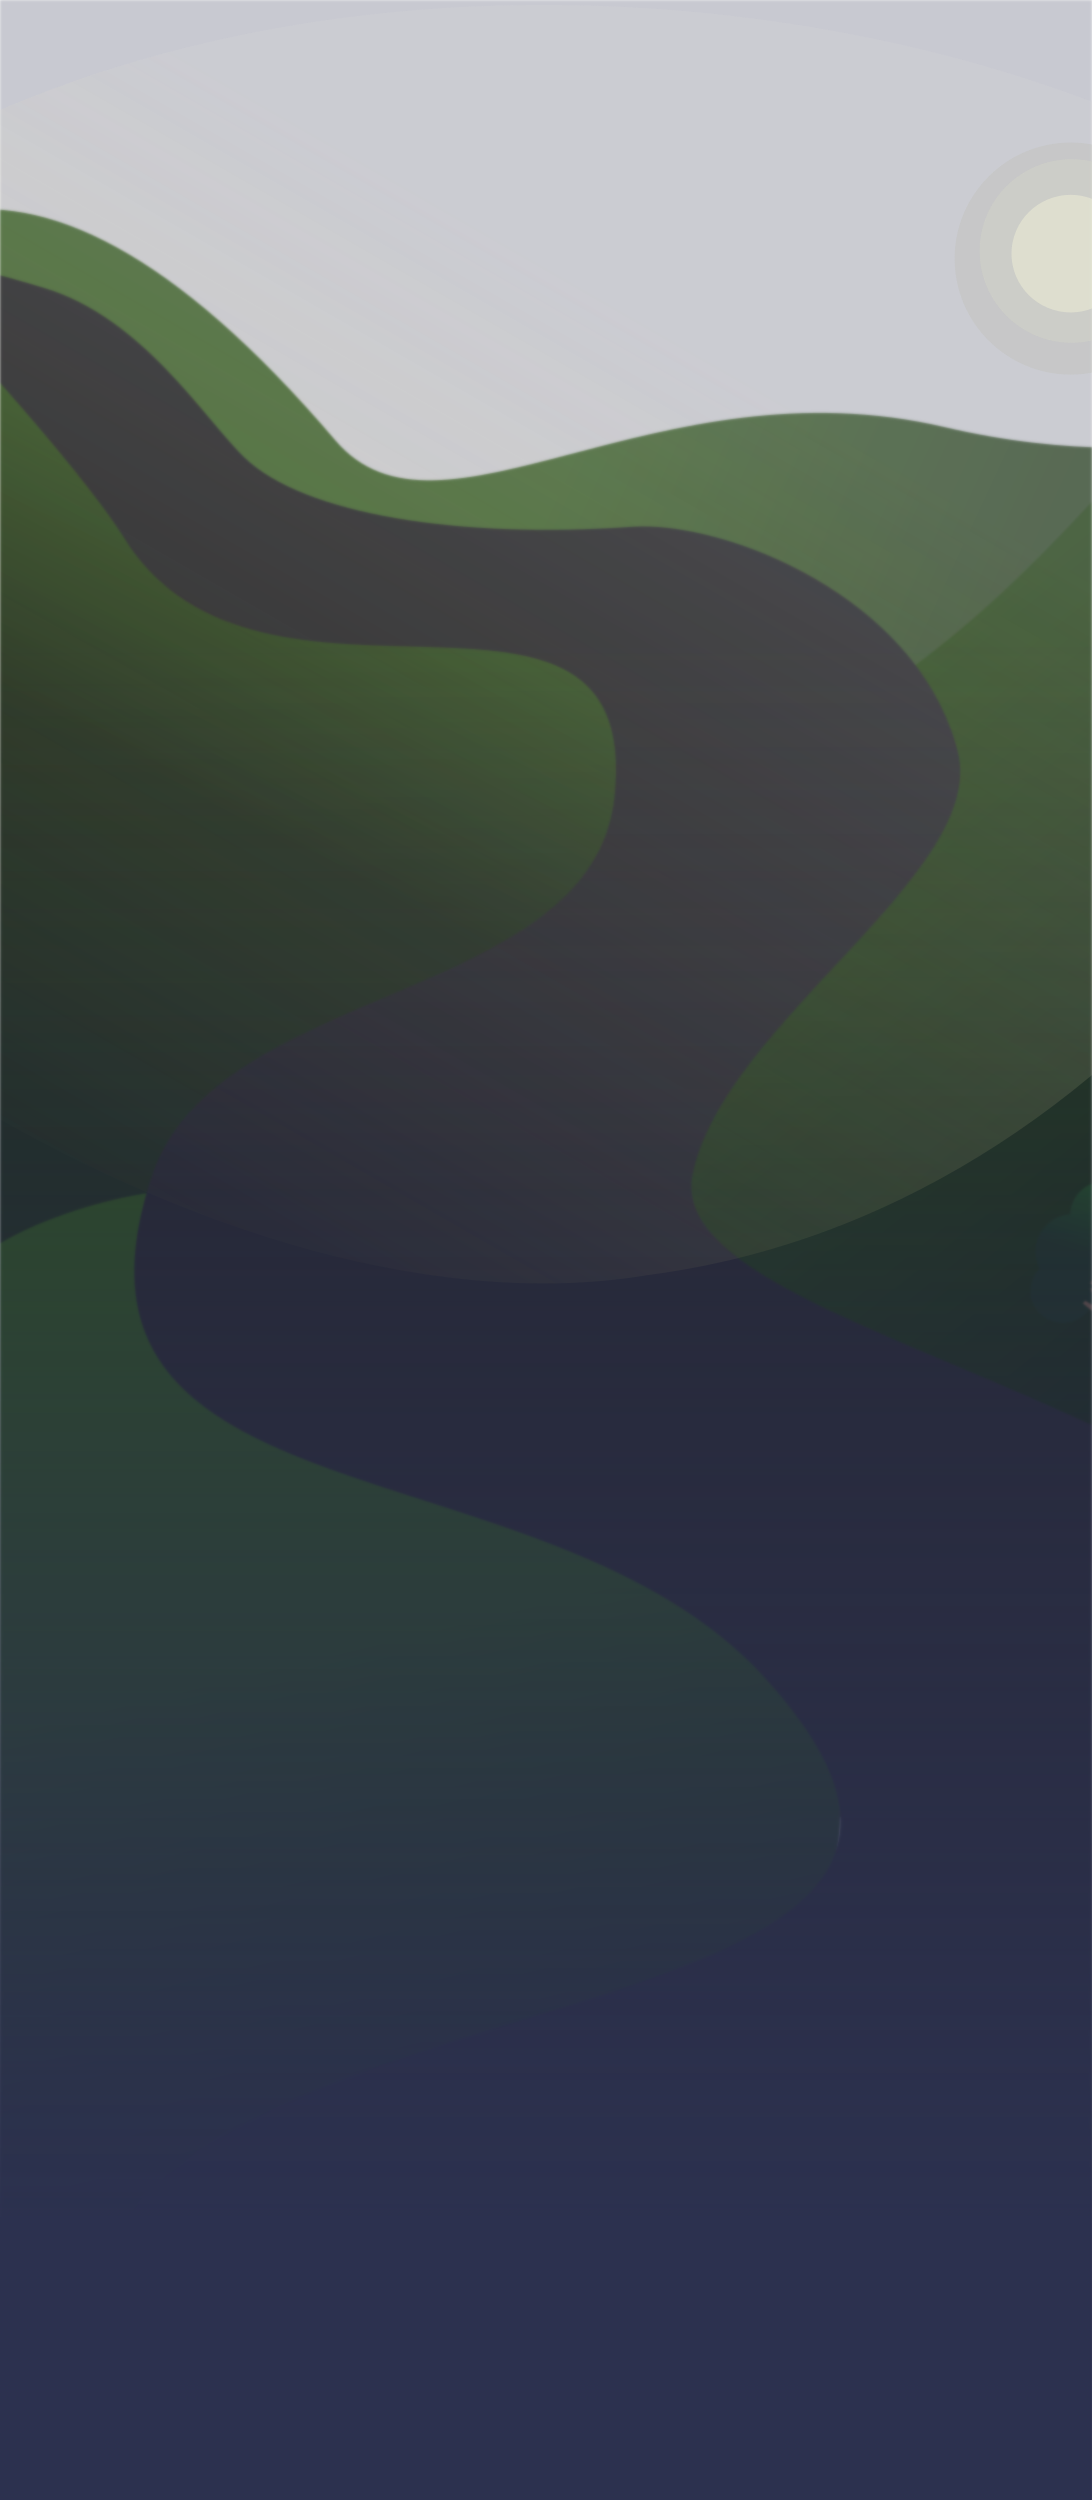
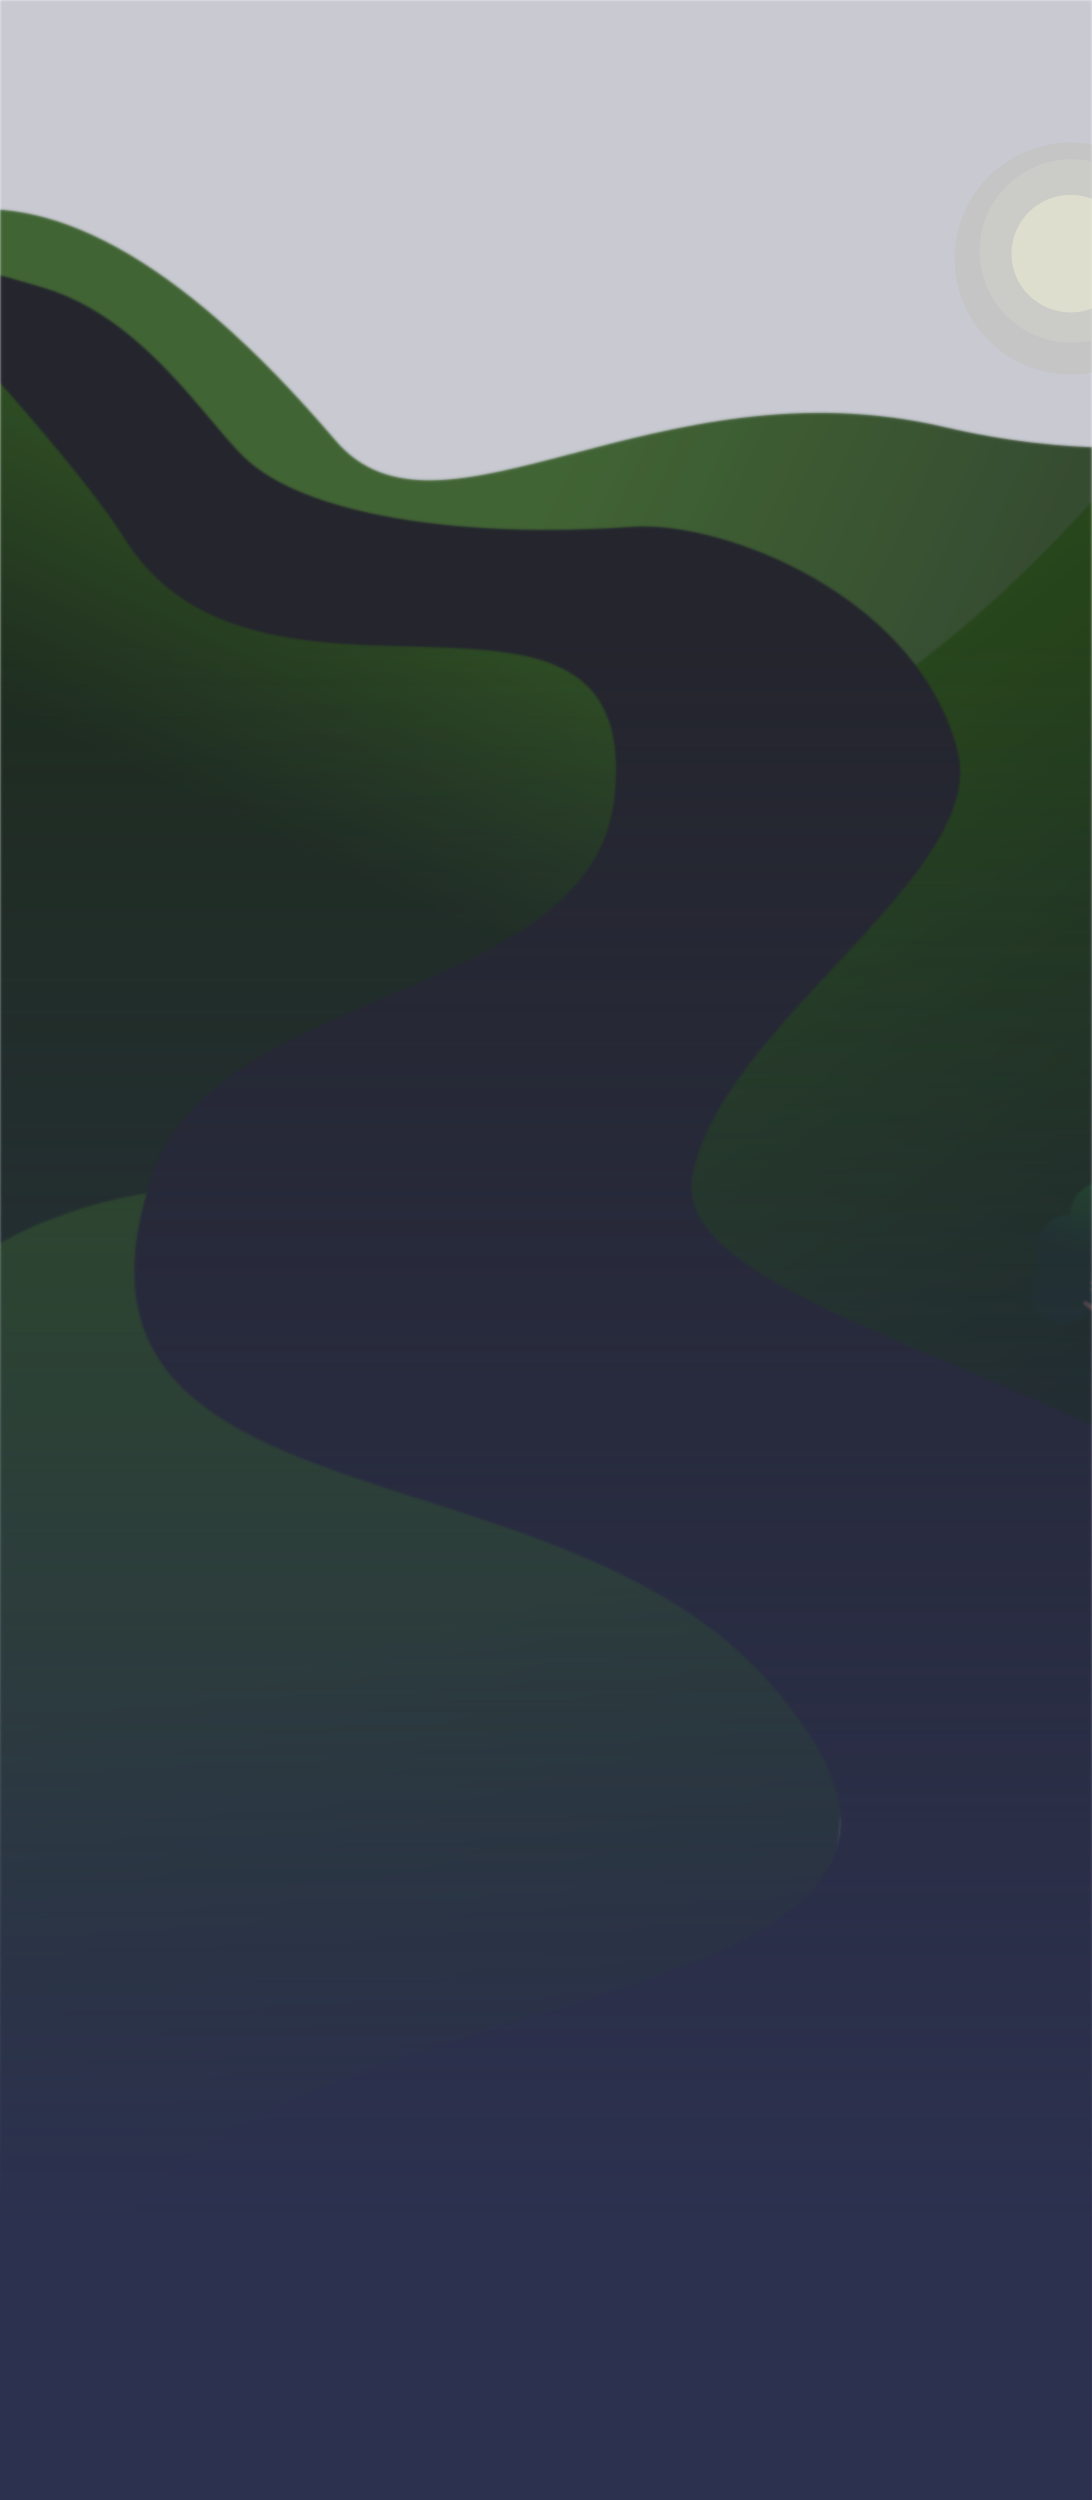
<svg xmlns="http://www.w3.org/2000/svg" width="1440" height="3297" viewBox="0 0 1440 3297" fill="none">
  <g filter="url(#filter0_f_0_1)">
    <path d="M-652.365 1437.74C-991.525 1621.19 -236.865 2396.58 -236.865 2396.58H1583.69L1791 532.71C1791 532.71 1570.15 639.24 1245.78 563.285C864.5 474.005 579.303 741.581 442.5 581C-415 -425.54 -536.348 1374.99 -652.365 1437.74Z" fill="url(#paint0_linear_0_1)" />
    <path d="M435.302 1130.53C223.712 1361.17 -69 2073.71 -69 2073.71H1804L1803.42 381.089C1803.42 381.089 1713.61 362.178 1613.16 471.015C1445.24 652.945 1352.62 773.463 1177.94 898.872C895.593 1101.57 706.488 834.928 435.302 1130.53Z" fill="url(#paint1_linear_0_1)" />
    <g filter="url(#filter1_d_0_1)">
      <path d="M916.69 962.517C1301.2 1102.63 393.5 1843.78 393.5 1843.78L-568.001 1721.48V1028.21C-568.001 1028.21 -420.633 567.469 -114.039 390.378C52.335 294.278 98.384 457.319 262.999 571.233C529.069 755.355 785.159 914.588 916.69 962.517Z" fill="url(#paint2_linear_0_1)" />
    </g>
    <path d="M61.001 1610.18C-544.499 1847.45 -327.999 3304.06 -327.999 3304.06H1349L1429.5 3156.33C1429.5 3156.33 934.501 2683.99 1036.5 2566.58C1146.48 2439.98 1099.5 2330.54 1087 2307.3C948.621 2050.06 614.296 1393.38 61.001 1610.18Z" fill="url(#paint3_linear_0_1)" />
    <path d="M810.501 1050.05C846.939 692.169 343.97 996.812 164.501 710.658C97.001 603.033 -113.657 379.833 -113.657 379.833C-138.855 331.509 -70.999 340.624 58.501 379.833C188.001 419.042 269.133 551.793 322.001 603.033C400.501 679.118 607.501 710.658 833.343 694.759C954.642 686.22 1210.5 785.874 1263 990.729C1304.14 1151.27 952.564 1349.75 913.343 1549.65C874.122 1749.54 1608.03 1829.43 1841.84 2171.55C2007.34 2413.71 2170.34 2738.42 1987.84 3217.23C1853.98 3568.41 1739.34 3569.45 1739.34 3569.45H281.001C281.001 3569.45 234.933 3638.76 123.343 3164.64C-22.492 2545.02 1509.34 2758.6 1006.84 2210.69C716.69 1894.31 42.675 2019.36 200.843 1549.65C286.526 1295.19 782.697 1323.12 810.501 1050.05Z" fill="url(#paint4_linear_0_1)" />
    <path fill-rule="evenodd" clip-rule="evenodd" d="M1411.54 1601.37L1411.54 1601.47C1385.87 1603.15 1365.57 1624.35 1365.57 1650.26C1365.57 1658.41 1367.57 1666.09 1371.12 1672.84C1363.62 1680.48 1359 1690.92 1359 1702.42C1359 1725.83 1378.11 1744.8 1401.69 1744.8C1424.12 1744.8 1442.52 1727.62 1444.24 1705.79C1446.82 1703.89 1449.1 1701.62 1451.02 1699.07C1457.64 1703.26 1465.5 1705.68 1473.93 1705.68C1477.07 1705.68 1480.13 1705.35 1483.07 1704.71C1485.2 1707.75 1487.84 1710.42 1490.87 1712.58C1494.22 1734.51 1513.29 1751.32 1536.32 1751.32C1561.71 1751.32 1582.29 1730.89 1582.29 1705.68C1582.29 1686.03 1569.77 1669.27 1552.22 1662.85C1558.7 1654.98 1562.59 1644.93 1562.59 1633.97C1562.59 1608.76 1542.01 1588.33 1516.62 1588.33C1515.9 1588.33 1515.18 1588.35 1514.46 1588.38C1508.02 1569.5 1487.9 1555.73 1464.08 1555.73C1435.06 1555.73 1411.54 1576.16 1411.54 1601.37Z" fill="url(#paint5_linear_0_1)" />
    <path d="M1480.5 1679.6H1483.78L1480.5 1705.68V1725.24L1487.06 1718.72L1500.2 1708.94H1506.77C1506.77 1708.94 1504.47 1711.31 1500.2 1715.46C1495.92 1719.61 1493.63 1725.24 1493.63 1725.24C1493.63 1725.24 1496.91 1725.24 1503.48 1728.5L1510.05 1731.76H1487.06C1487.06 1731.76 1483.78 1731.76 1480.5 1738.27C1477.21 1744.79 1477.21 1744.79 1477.21 1751.31C1477.21 1757.83 1480.5 1875.19 1480.5 1875.19H1460.79C1460.79 1875.19 1467.36 1767.61 1464.08 1754.57C1460.79 1741.53 1447.66 1735.02 1447.66 1735.02L1427.96 1718.72L1431.24 1715.46L1447.66 1725.24L1437.81 1699.16H1441.09L1457.51 1731.76L1467.36 1738.27C1467.36 1738.27 1457.51 1715.46 1454.23 1708.94C1450.94 1702.42 1437.81 1692.64 1437.81 1692.64L1441.09 1686.12L1457.51 1699.16L1460.79 1686.12H1464.08L1460.79 1705.68L1470.64 1718.72L1480.5 1679.6Z" fill="#846044" />
    <rect width="1776" height="3930.77" transform="translate(-33 -358)" fill="#2D314D" fill-opacity="0.26" />
  </g>
-   <rect width="1440" height="3297" fill="url(#paint6_linear_0_1)" />
  <g opacity="0.75">
-     <path d="M1906.34 537.269C1947.02 851.142 1546.33 1591.88 854.273 1681.59C254.887 1781.81 -559.15 1175.99 -599.835 862.118C-640.519 548.245 -236.061 112.705 456 23C1148.06 -66.705 1865.66 223.396 1906.34 537.269Z" fill="url(#paint7_linear_0_1)" fill-opacity="0.29" />
    <circle cx="1412" cy="341" r="153" fill="#BBB9A9" fill-opacity="0.33" />
    <circle cx="1413" cy="331" r="121" fill="#D3D3C4" fill-opacity="0.6" />
    <ellipse cx="1412" cy="334.5" rx="78" ry="77.5" fill="#E5E6CF" />
  </g>
+   <rect width="1440" height="3297" fill="url(#paint6_linear_0_1)" />
  <defs>
    <filter id="filter0_f_0_1" x="-744" y="-362" width="2816.18" height="3939" filterUnits="userSpaceOnUse" color-interpolation-filters="sRGB">
      <feFlood flood-opacity="0" result="BackgroundImageFix" />
      <feBlend mode="normal" in="SourceGraphic" in2="BackgroundImageFix" result="shape" />
      <feGaussianBlur stdDeviation="2" result="effect1_foregroundBlur_0_1" />
    </filter>
    <filter id="filter1_d_0_1" x="-570.031" y="361.262" width="1583.69" height="1486.58" filterUnits="userSpaceOnUse" color-interpolation-filters="sRGB">
      <feFlood flood-opacity="0" result="BackgroundImageFix" />
      <feColorMatrix in="SourceAlpha" type="matrix" values="0 0 0 0 0 0 0 0 0 0 0 0 0 0 0 0 0 0 127 0" result="hardAlpha" />
      <feOffset dy="2.03" />
      <feGaussianBlur stdDeviation="1.015" />
      <feComposite in2="hardAlpha" operator="out" />
      <feColorMatrix type="matrix" values="0 0 0 0 0 0 0 0 0 0 0 0 0 0 0 0 0 0 0.25 0" />
      <feBlend mode="normal" in2="BackgroundImageFix" result="effect1_dropShadow_0_1" />
      <feBlend mode="normal" in="SourceGraphic" in2="effect1_dropShadow_0_1" result="shape" />
    </filter>
    <linearGradient id="paint0_linear_0_1" x1="759.848" y1="581.199" x2="1327.1" y2="843.614" gradientUnits="userSpaceOnUse">
      <stop stop-color="#49772B" />
      <stop offset="1" stop-color="#3A5627" />
    </linearGradient>
    <linearGradient id="paint1_linear_0_1" x1="867.068" y1="1147.08" x2="1796.8" y2="2301.54" gradientUnits="userSpaceOnUse">
      <stop stop-color="#264E0B" />
      <stop offset="1" stop-color="#060D01" />
    </linearGradient>
    <linearGradient id="paint2_linear_0_1" x1="284.446" y1="341.993" x2="2.077" y2="931.314" gradientUnits="userSpaceOnUse">
      <stop stop-color="#3E7718" />
      <stop offset="1" stop-color="#1A2B0F" />
    </linearGradient>
    <linearGradient id="paint3_linear_0_1" x1="656.388" y1="2121.47" x2="924.212" y2="3222.66" gradientUnits="userSpaceOnUse">
      <stop stop-color="#2C5A0E" />
      <stop offset="0.609" stop-color="#193506" />
      <stop offset="1" stop-color="#2D314D" />
    </linearGradient>
    <linearGradient id="paint4_linear_0_1" x1="974.663" y1="346.92" x2="975.168" y2="3631.47" gradientUnits="userSpaceOnUse">
      <stop offset="0.817" stop-color="#222222" />
      <stop offset="0.902" stop-color="#2D314D" />
    </linearGradient>
    <linearGradient id="paint5_linear_0_1" x1="1459.5" y1="1531.56" x2="1397.6" y2="1733.29" gradientUnits="userSpaceOnUse">
      <stop stop-color="#1D6511" />
      <stop offset="0.589" stop-color="#152F11" />
    </linearGradient>
    <linearGradient id="paint6_linear_0_1" x1="720" y1="840.989" x2="720" y2="2935.67" gradientUnits="userSpaceOnUse">
      <stop stop-color="#2C314F" stop-opacity="0" />
      <stop offset="1" stop-color="#2C314F" />
    </linearGradient>
-     <linearGradient id="paint7_linear_0_1" x1="1257.95" y1="634.599" x2="551.075" y2="1863.71" gradientUnits="userSpaceOnUse">
-       <stop stop-color="#D6D6D6" />
-       <stop offset="1" stop-color="#FFE974" stop-opacity="0" />
-     </linearGradient>
  </defs>
</svg>
